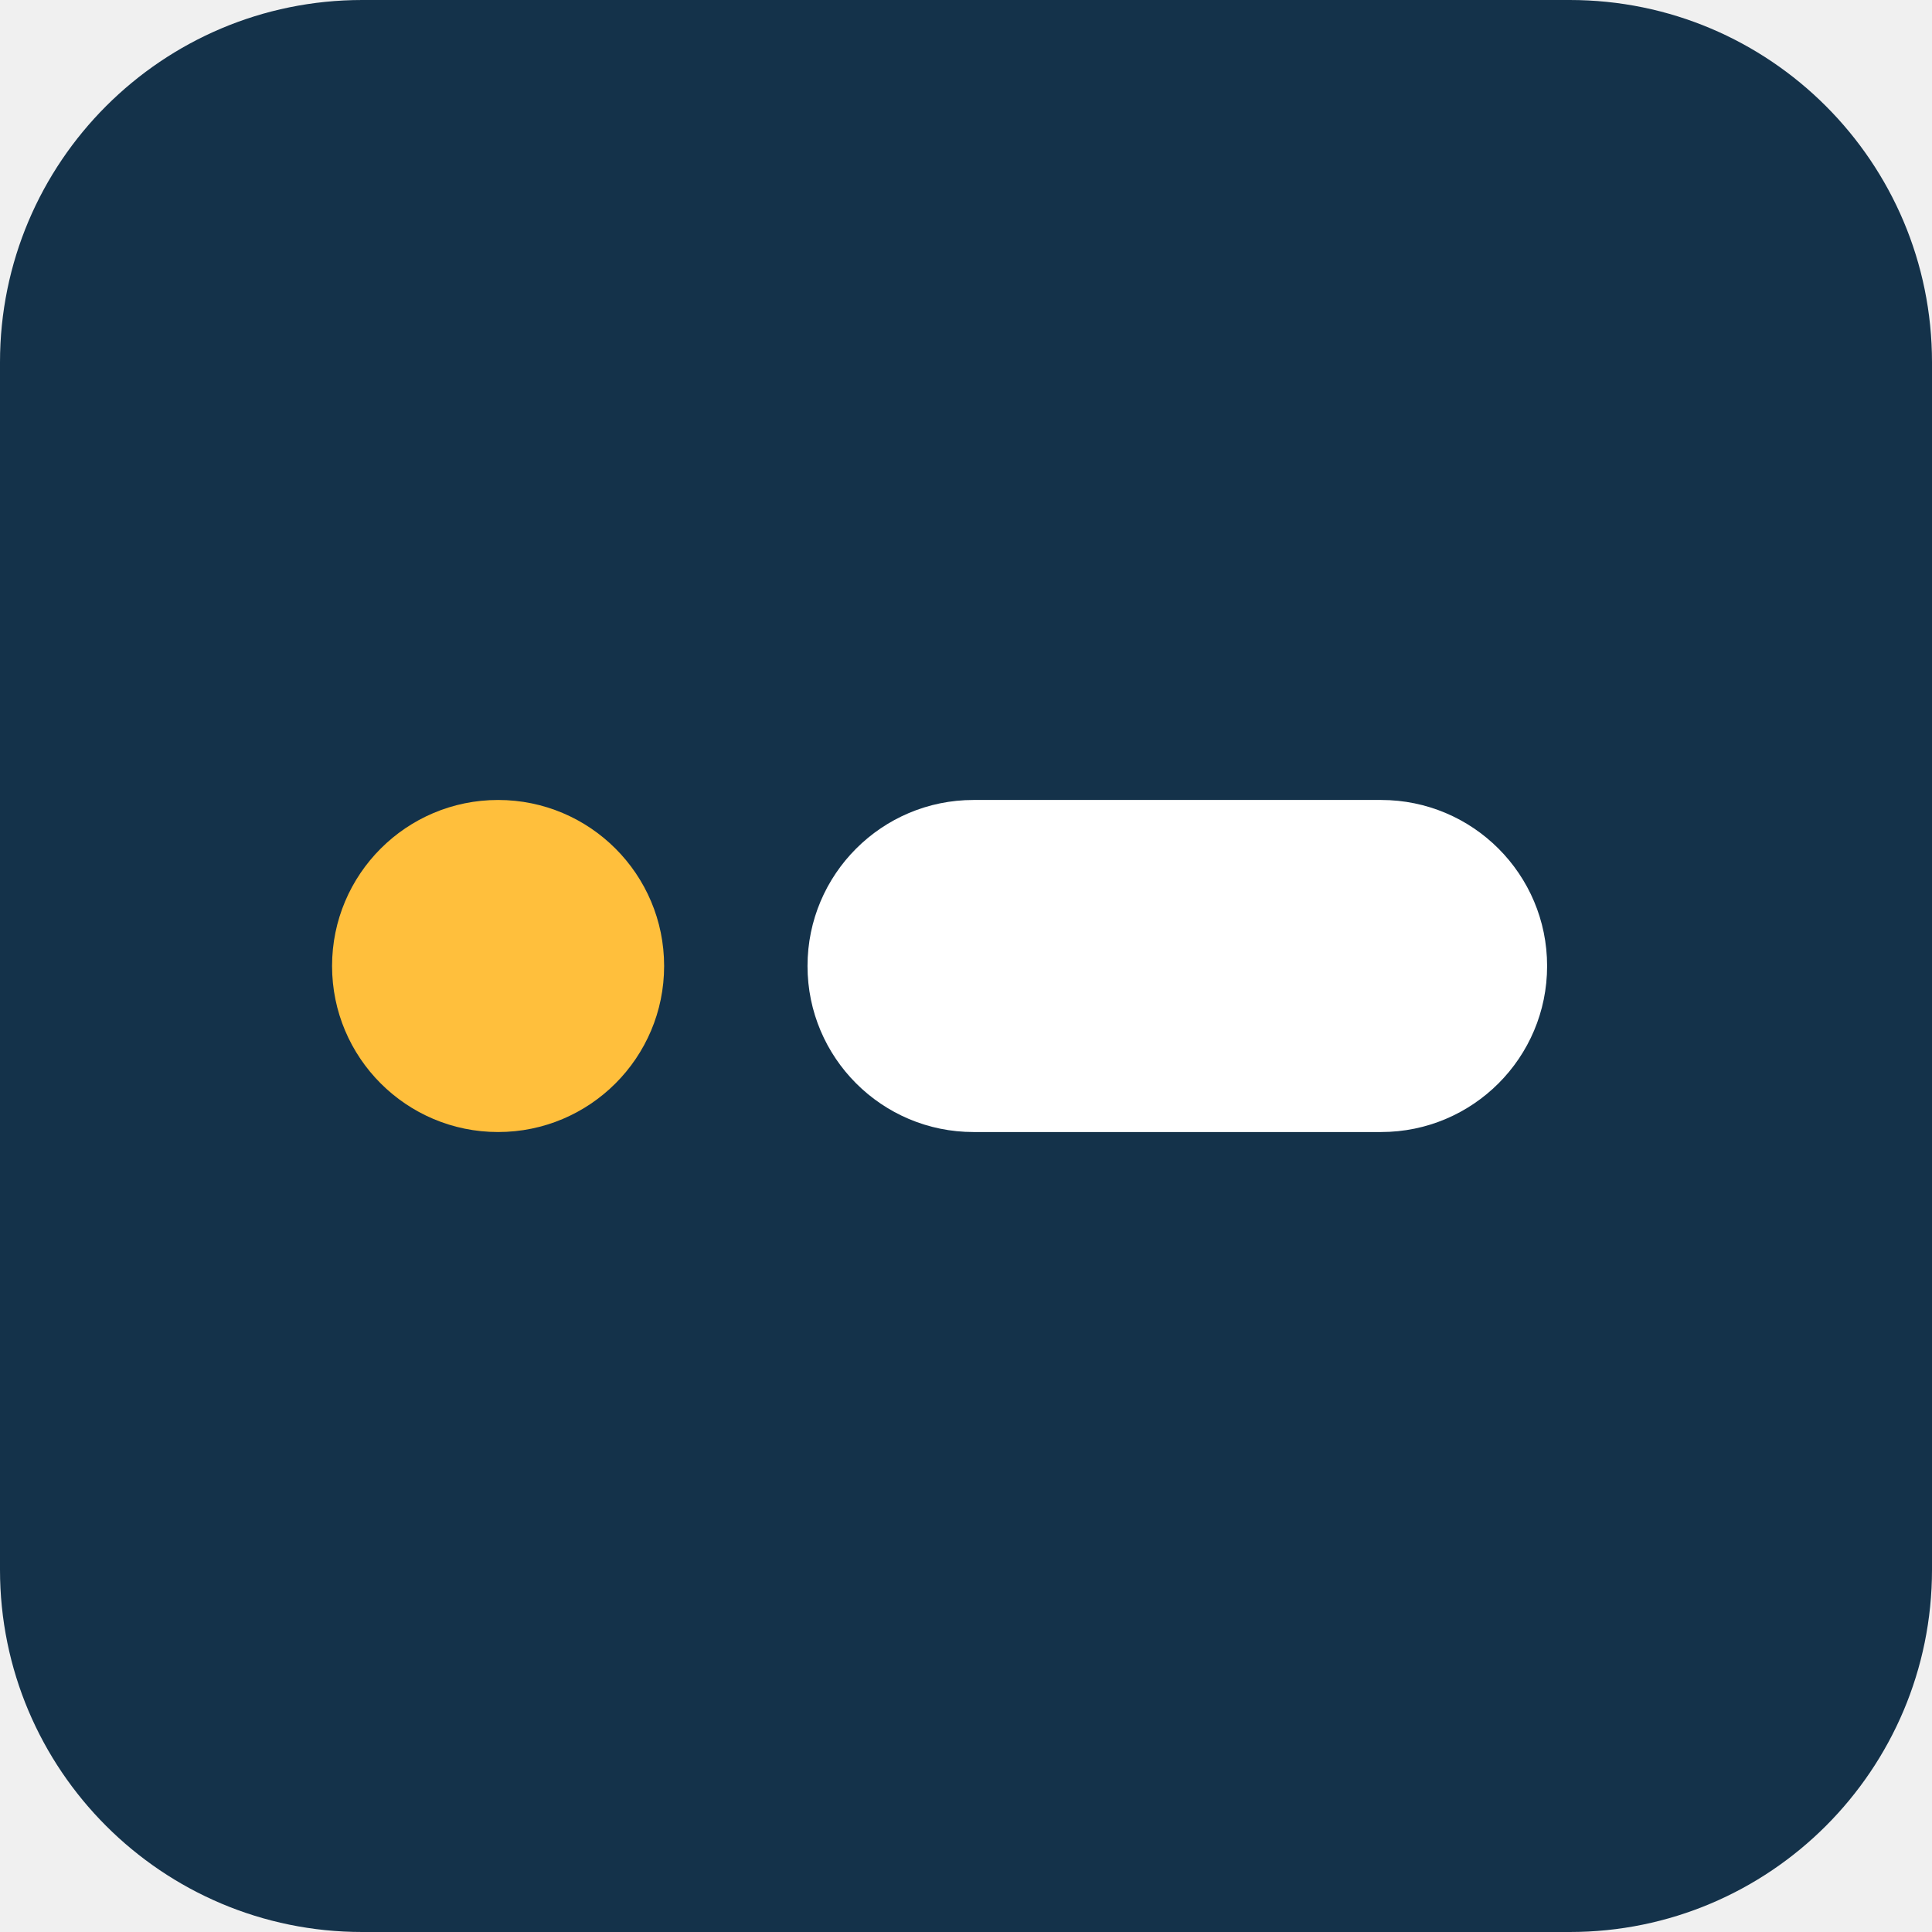
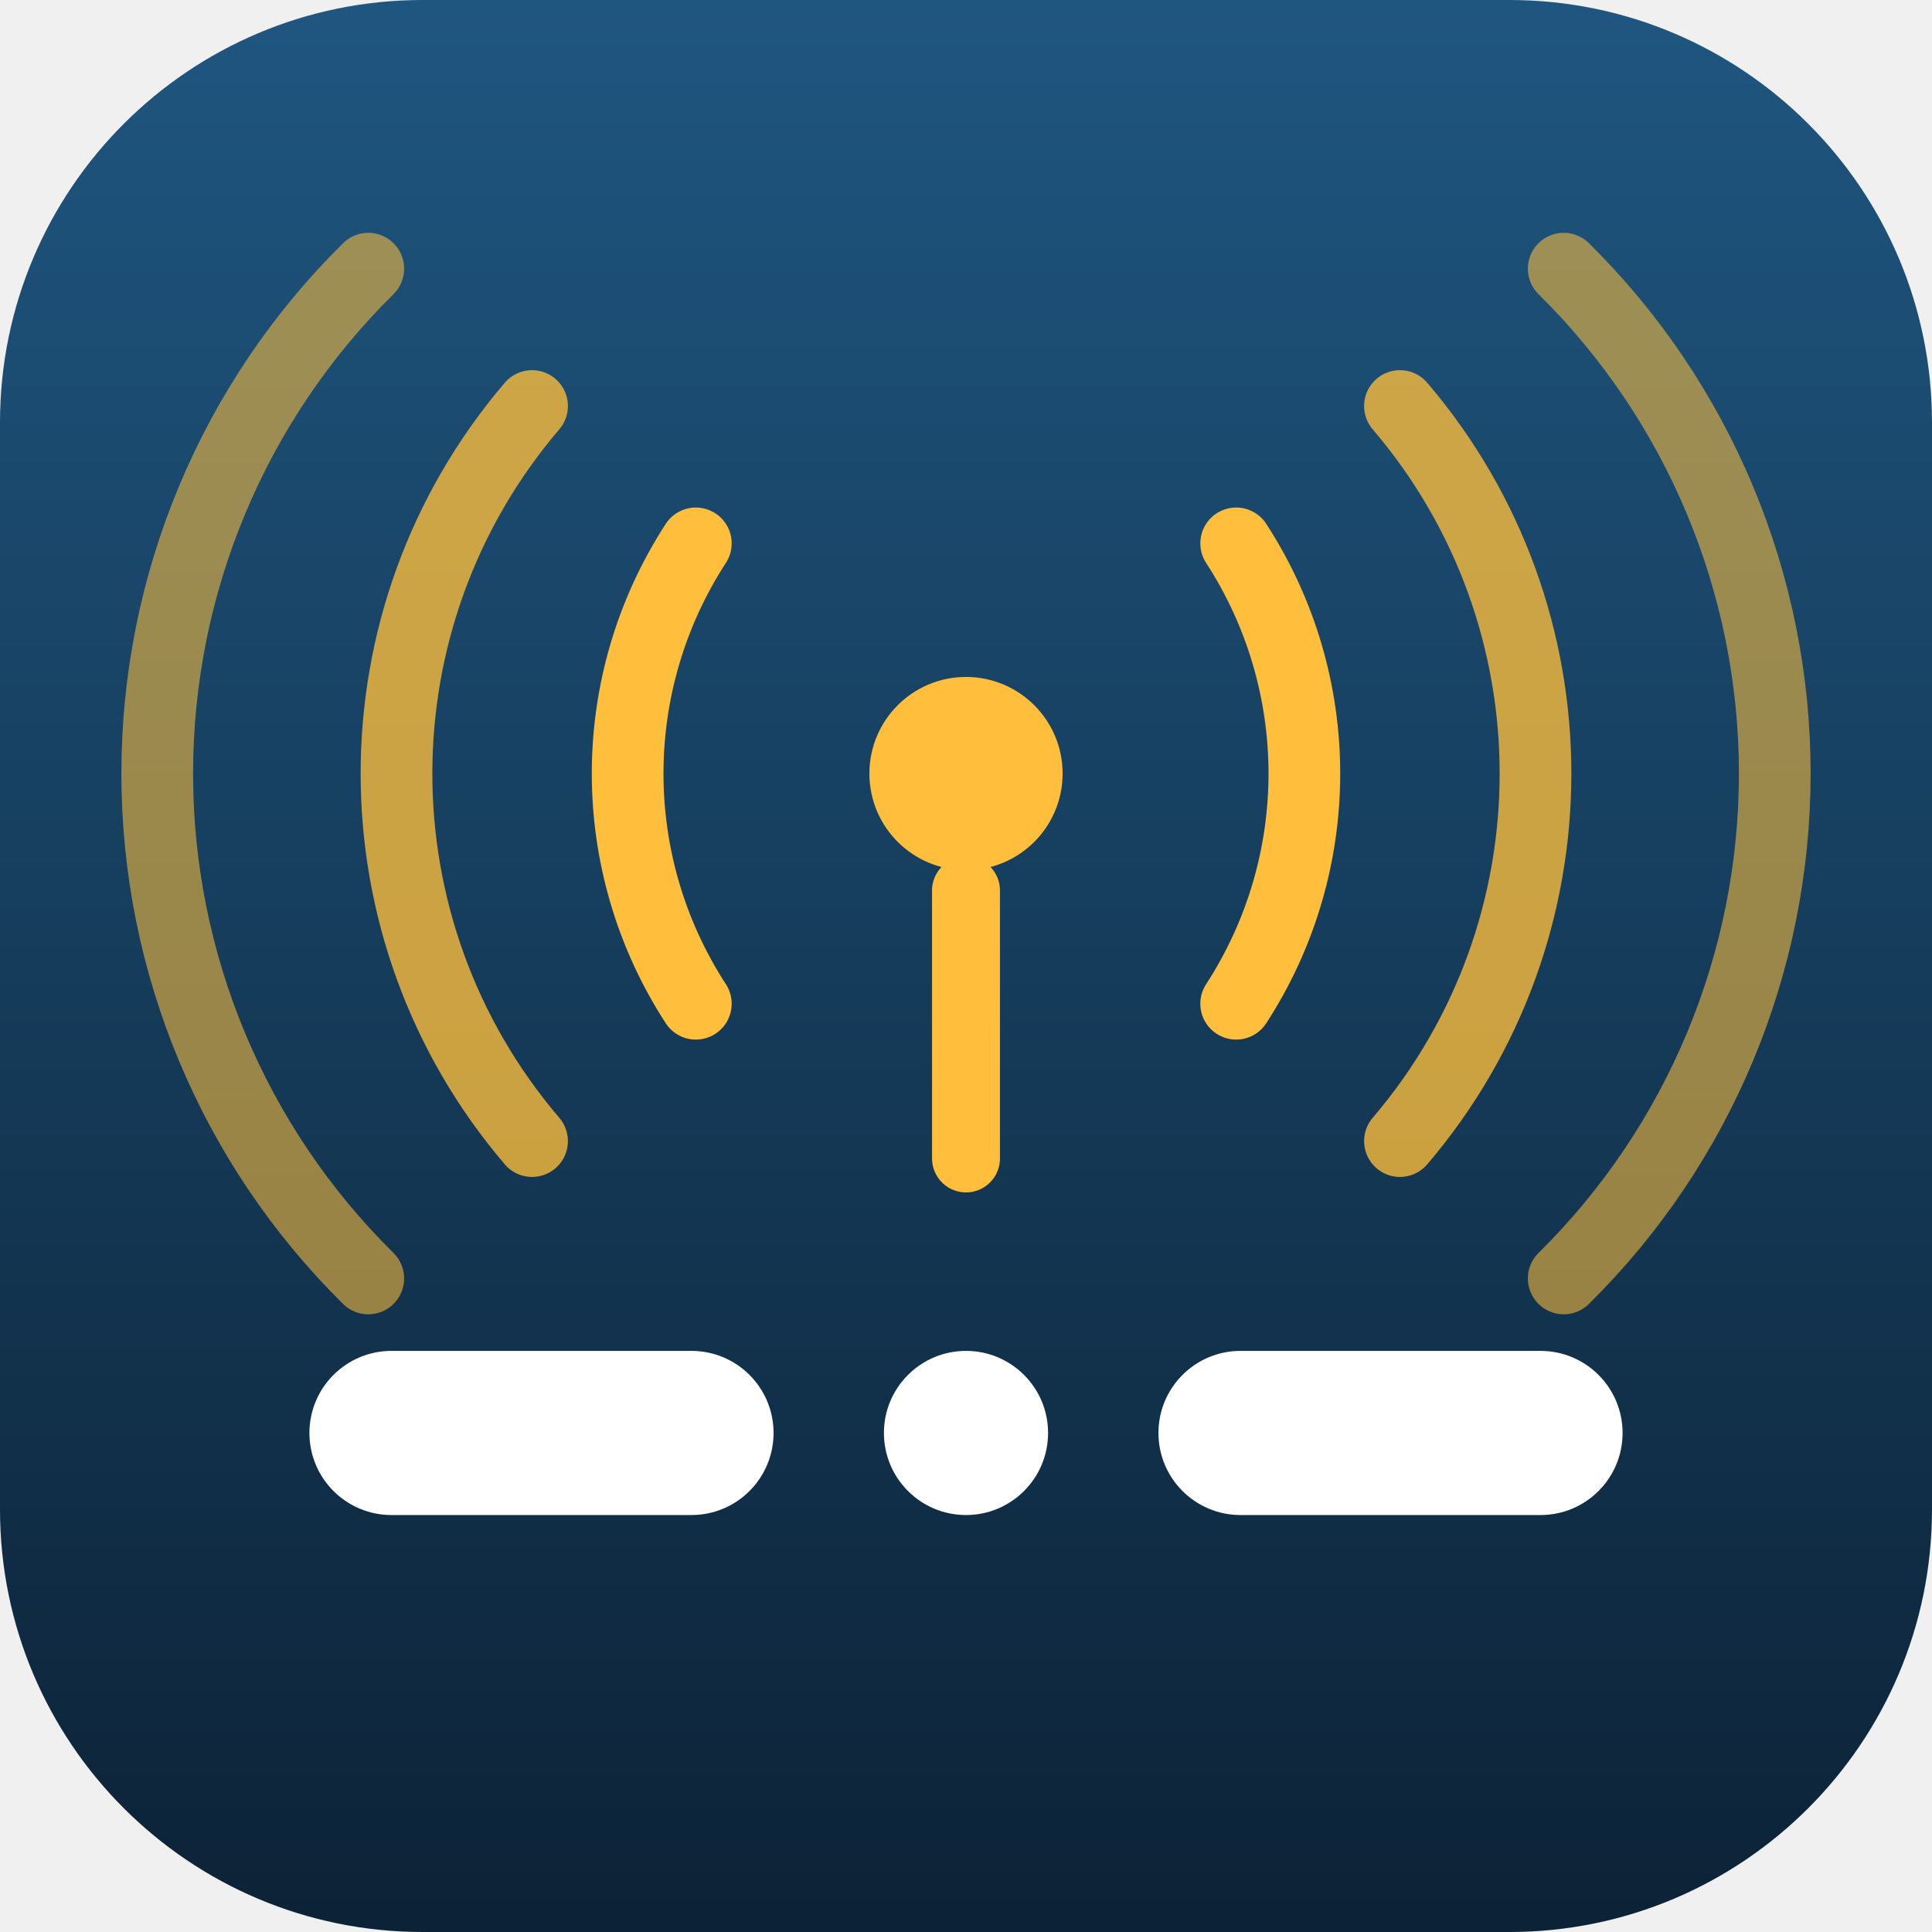
<svg xmlns="http://www.w3.org/2000/svg" viewBox="0 0 512 512">
-   <rect width="512" height="512" rx="96" fill="#14324a" />
-   <circle cx="132" cy="256" r="44" fill="#ffbf3c" />
-   <rect x="214" y="212" width="196" height="88" rx="44" fill="#ffffff" />
+   <defs>
+     <linearGradient id="f" x1="0" y1="0" x2="0" y2="1">
+       <stop offset="0" stop-color="#1f5680" />
+       <stop offset="1" stop-color="#0c2236" />
+     </linearGradient>
+   </defs>
+   <rect width="512" height="512" rx="112" fill="url(#f)" />
+   <g fill="none" stroke="#ffbf3c" stroke-width="19" stroke-linecap="round">
+     <path d="M327.6 144 A112 112 0 0 1 327.6 266" />
+     <path d="M184.4 144 A112 112 0 0 0 184.4 266" />
+     <path d="M371 107.6 A150 150 0 0 1 371 302.4" stroke-opacity=".78" />
+     <path d="M141 107.6 A150 150 0 0 0 141 302.4" stroke-opacity=".78" />
+     <path d="M414.4 71.2 A188 188 0 0 1 414.4 338.8" stroke-opacity=".57" />
+     <path d="M97.6 71.2 A188 188 0 0 0 97.6 338.8" stroke-opacity=".57" />
+     <line x1="256" y1="236" x2="256" y2="307" stroke-width="18" />
+   </g>
+   <circle cx="256" cy="205" r="25.6" fill="#ffbf3c" />
+   <g fill="#fff">
+     <rect x="82" y="358" width="123" height="43.5" rx="21.75" />
+     <circle cx="256" cy="379.75" r="21.75" />
+     <rect x="307" y="358" width="123" height="43.5" rx="21.75" />
+   </g>
</svg>
